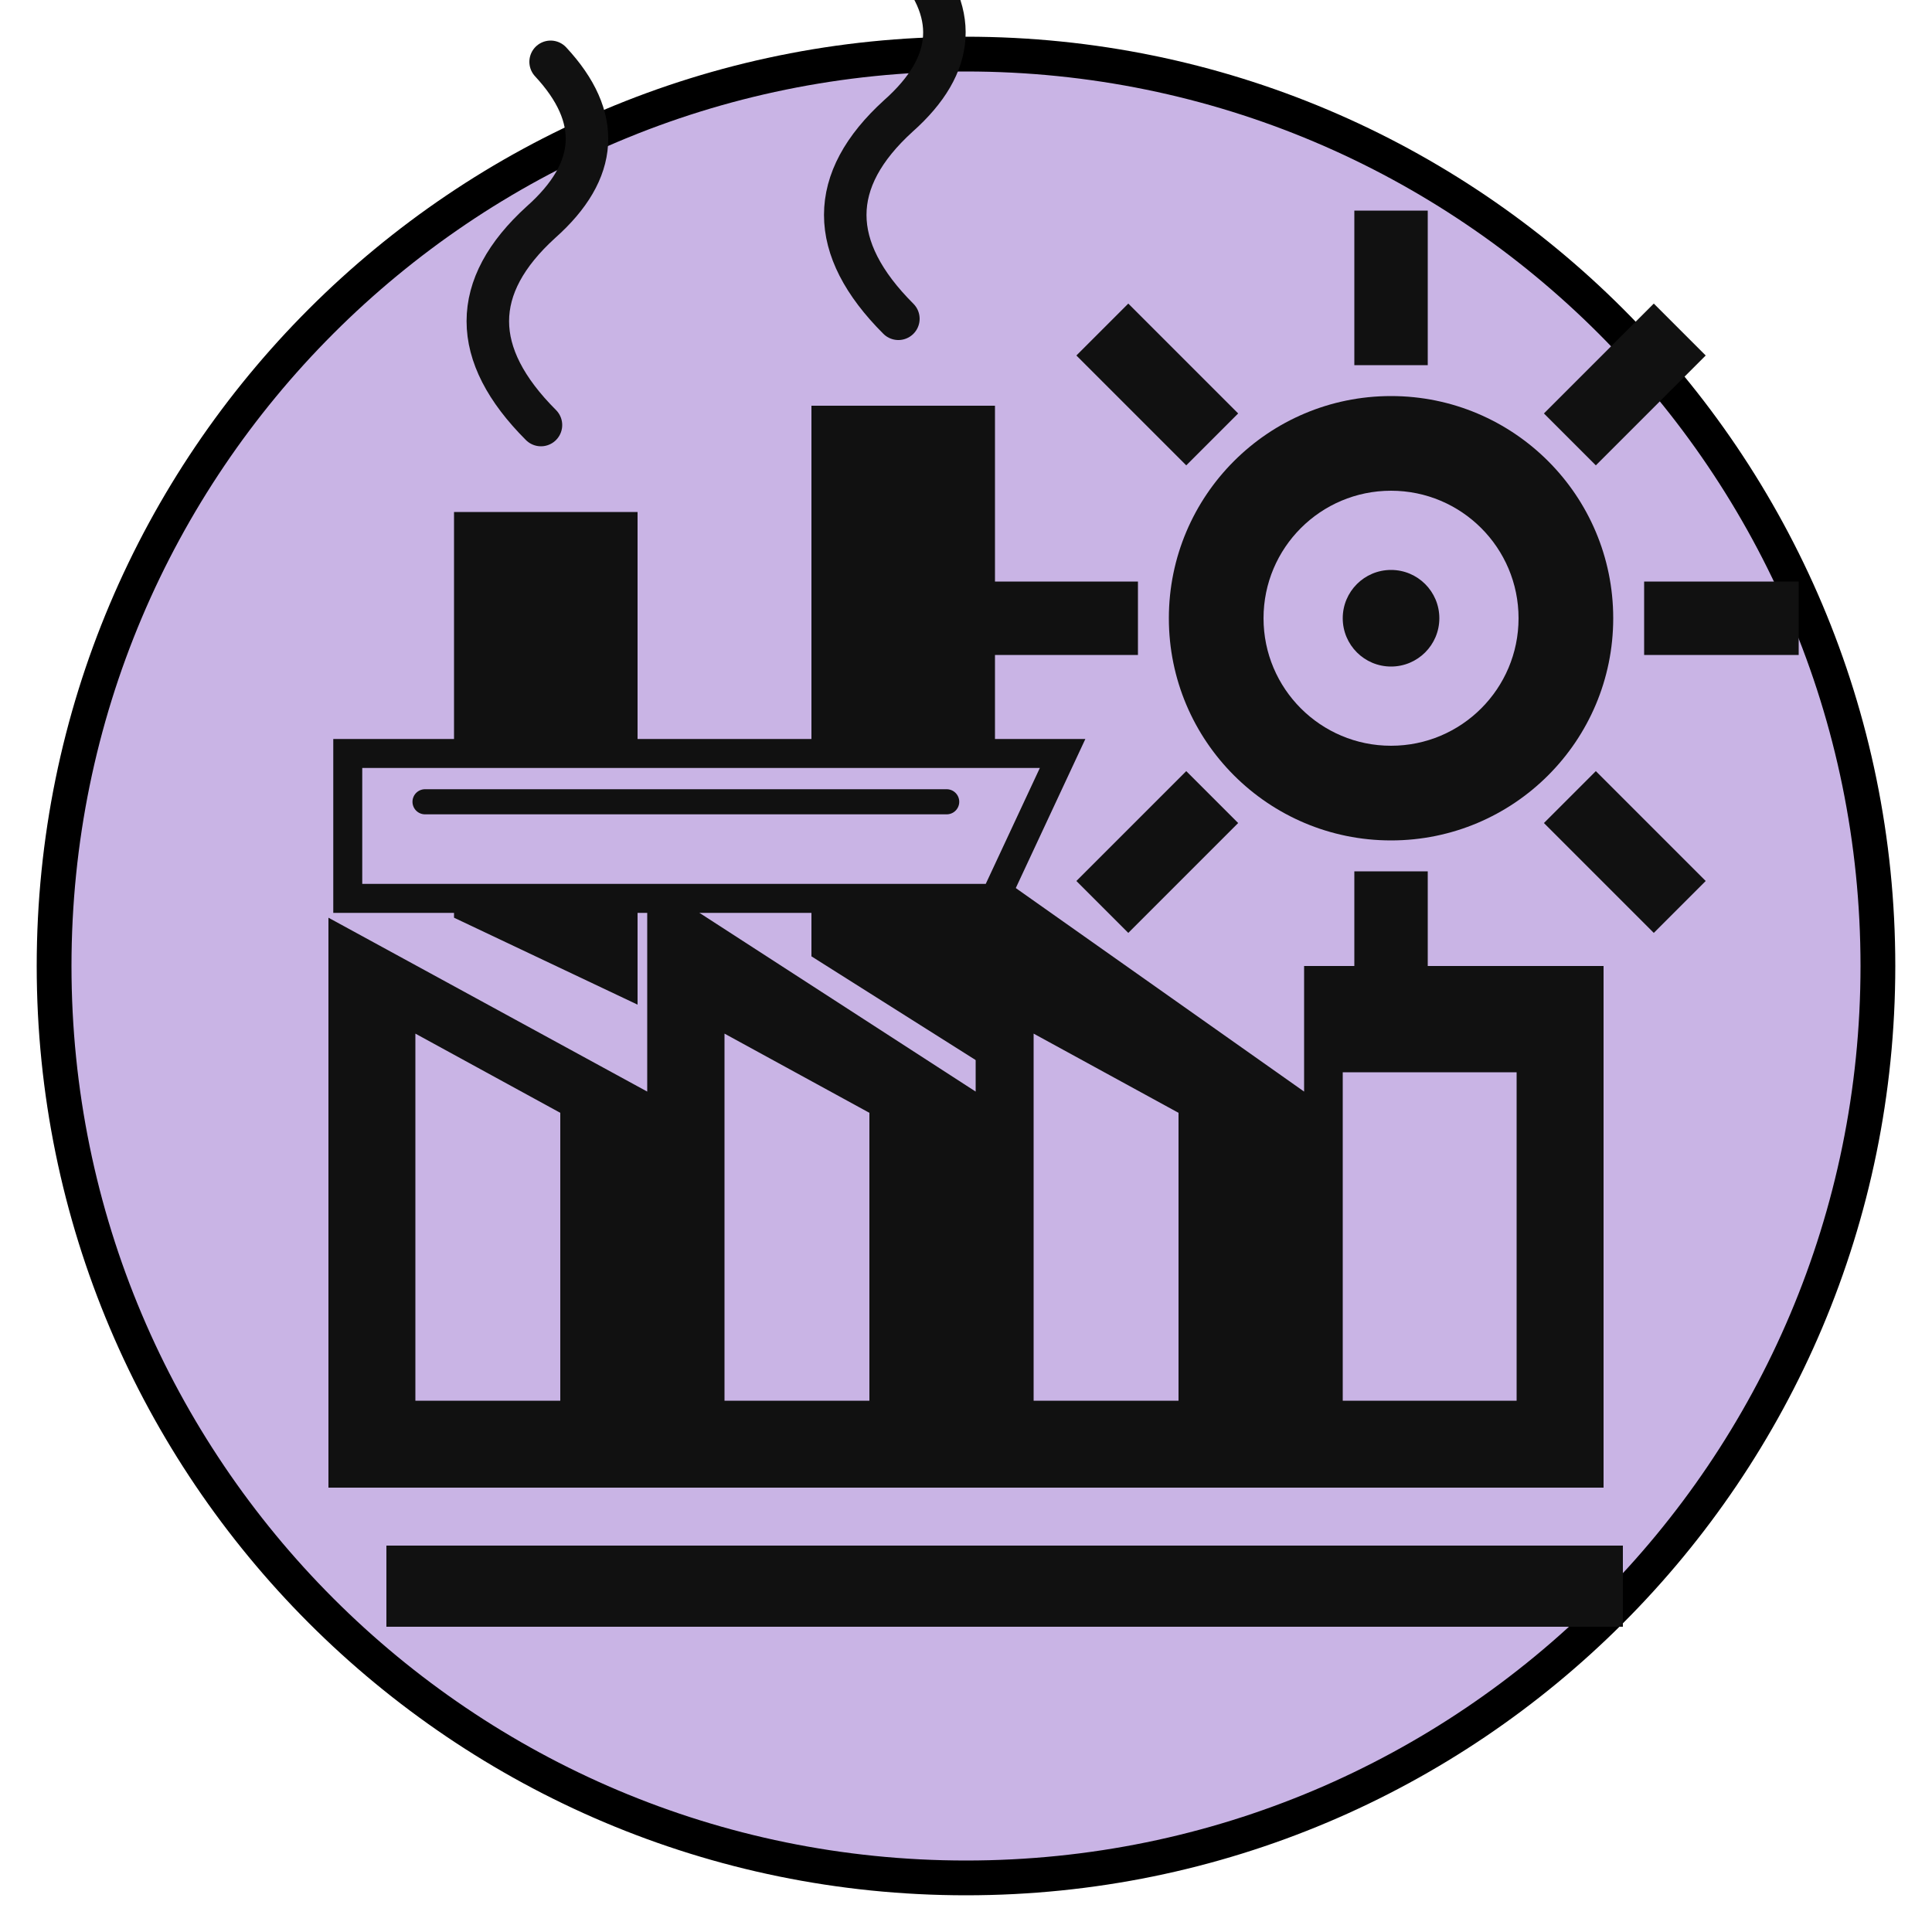
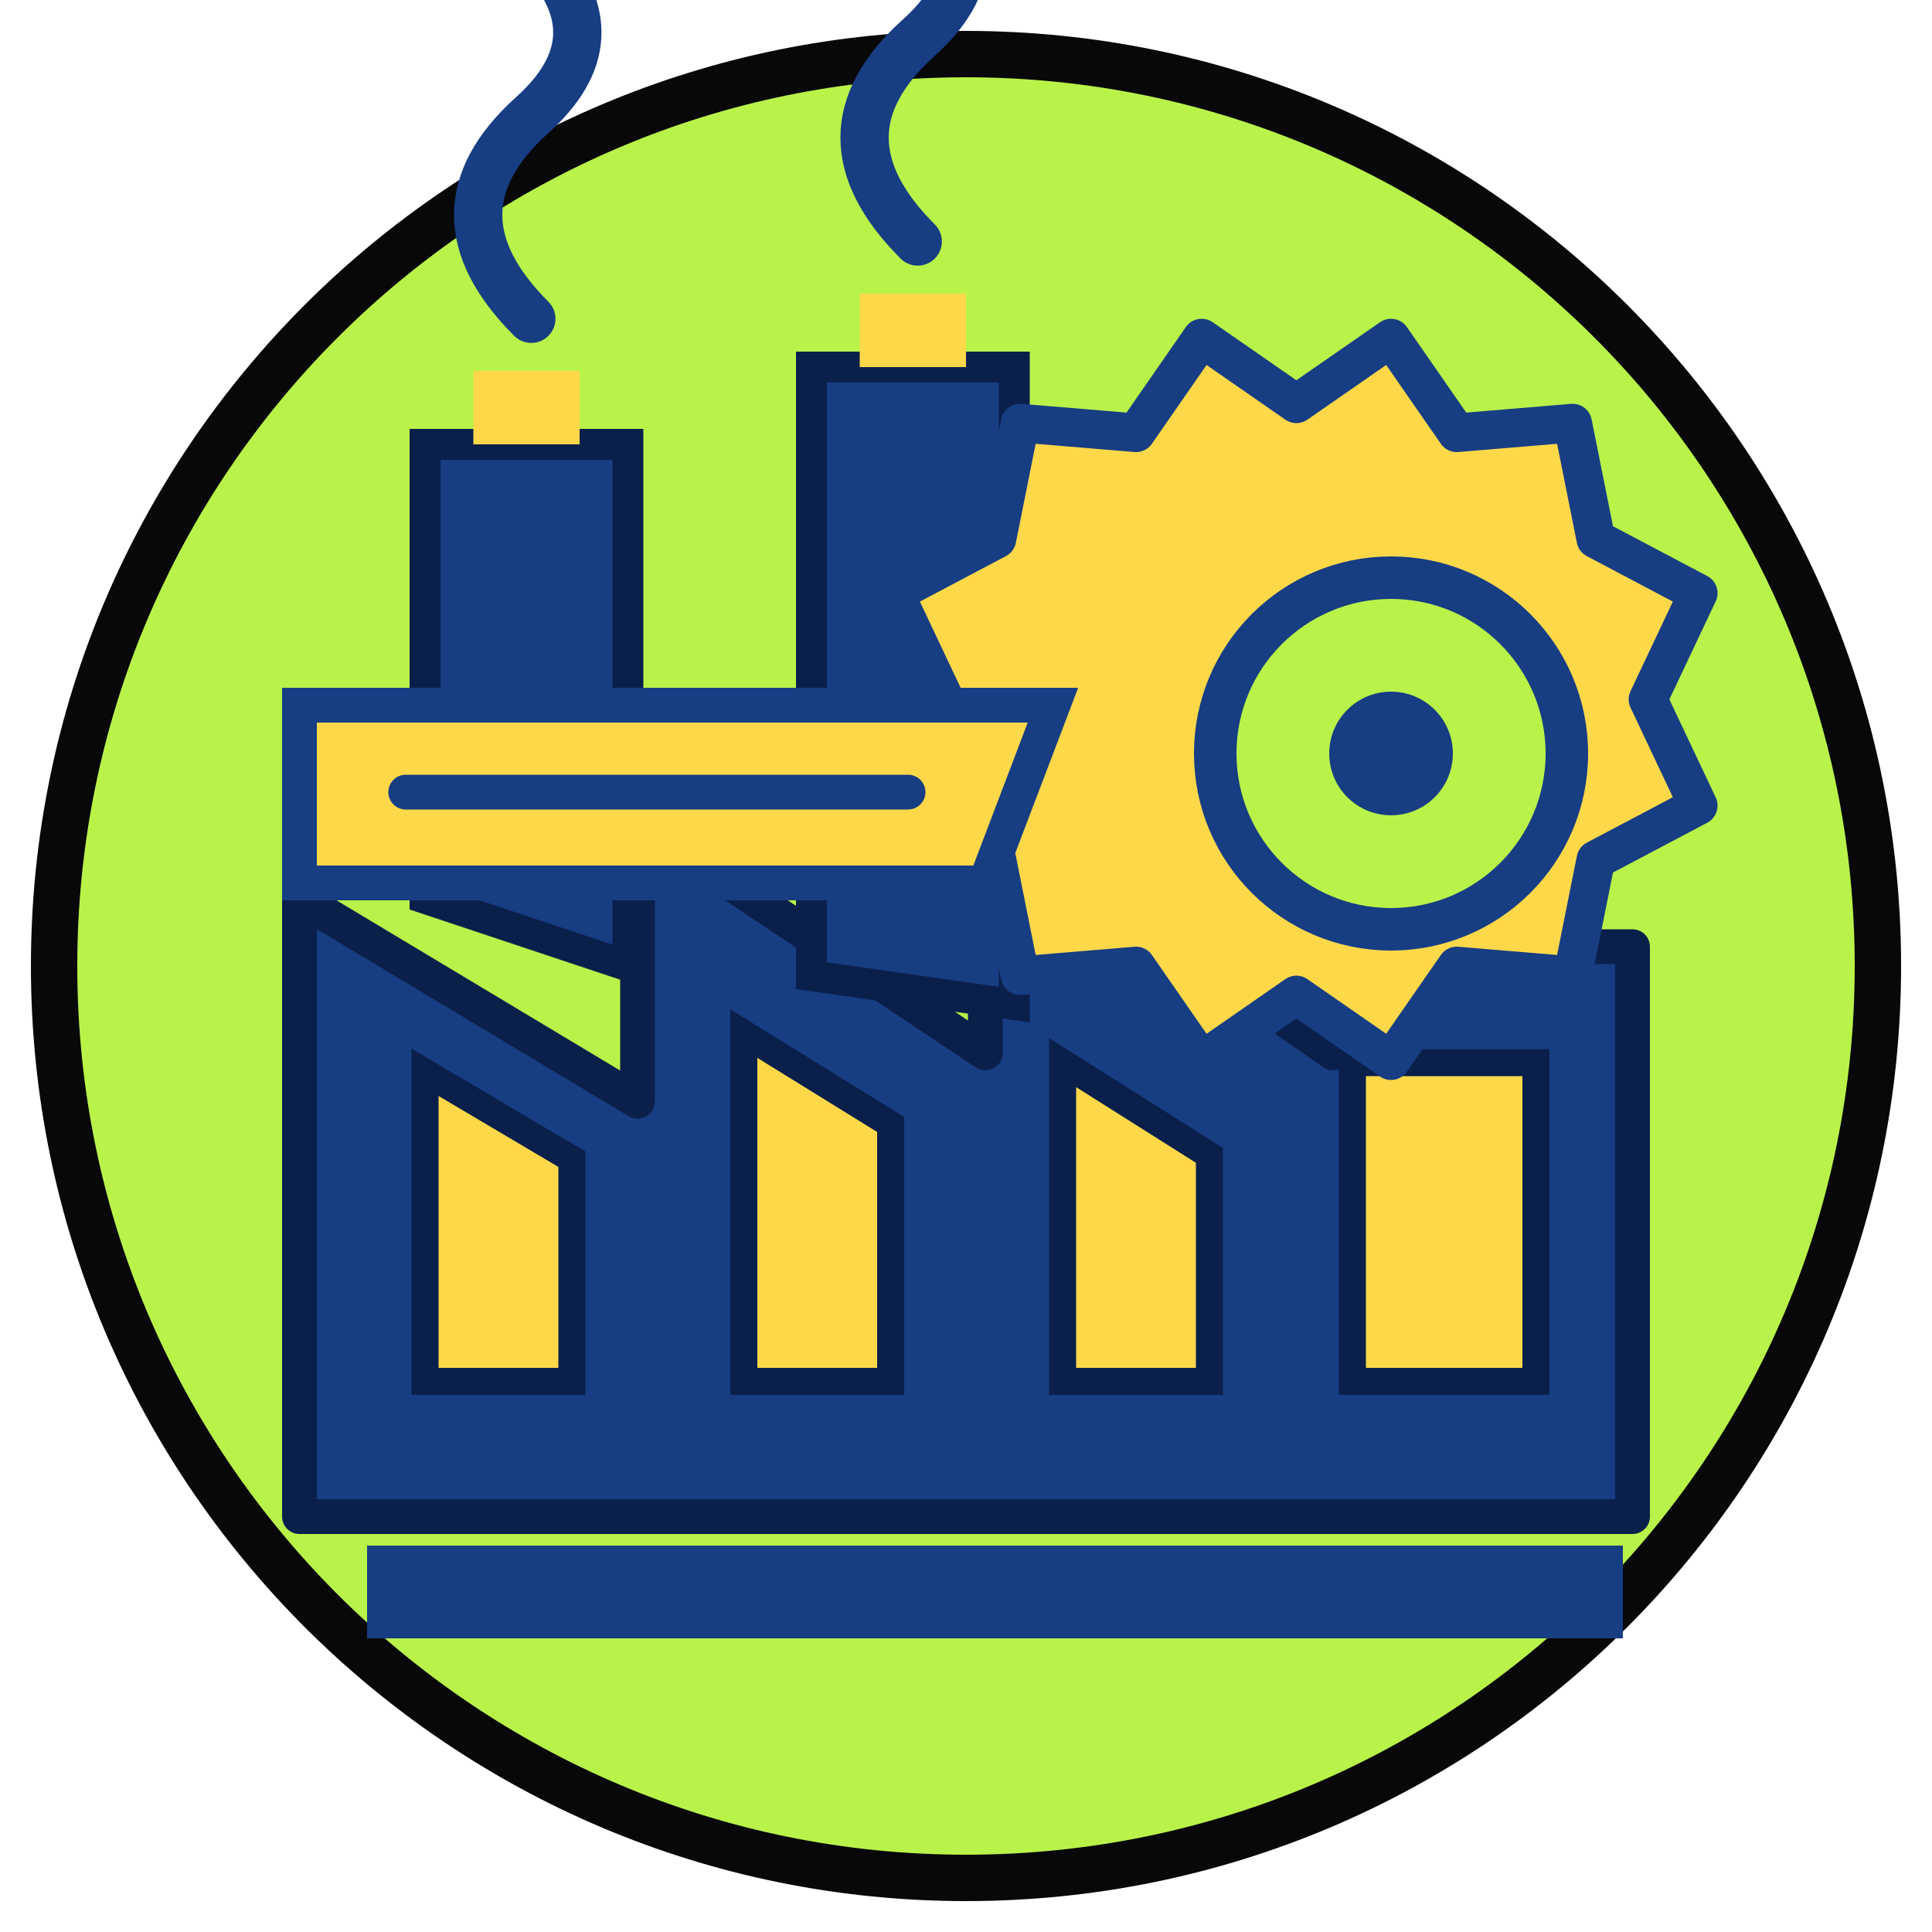
- <svg xmlns="http://www.w3.org/2000/svg" viewBox="0 0 1000 1000" width="1000" height="1000">
-   <circle cx="500" cy="500" r="472" fill="#C9B4E5" stroke="#000" stroke-width="18" />
-   <path d="M170 770V475l165 90V455l170 110V445l170 120V500h155v270z" fill="#111" />
-   <path d="M215 725V535l75 41v149zM375 725V535l75 41v149zM535 725V535l75 41v149zM695 725V555h90v170z" fill="#C9B4E5" />
-   <path d="M200 800h640v42H200z" fill="#111" />
-   <path d="M235 475V265h95v255zM420 495V210h95v345z" fill="#111" />
-   <g fill="none" stroke="#111" stroke-width="22" stroke-linecap="round">
-     <path d="M280 220q-55-55 0-105 45-40 5-83M465 165q-55-55 0-105 45-40 5-83" />
+ <svg xmlns="http://www.w3.org/2000/svg" viewBox="0 0 1000 1000">
+   <circle cx="500" cy="500" r="472" fill="#B9F34A" stroke="#080808" stroke-width="24" />
+   <path d="M155 785V465l175 105V425l180 120V420l180 125V490h155v295z" fill="#173D83" stroke="#0A204B" stroke-width="18" stroke-linejoin="round" />
+   <path d="M220 715V555l76 45v115zM385 715V535l76 47v133zM550 715V550l76 48v117zM700 715V550h95v165z" fill="#FFD84A" stroke="#0A204B" stroke-width="14" />
+   <path d="M190 800h650v48H190z" fill="#173D83" />
+   <path d="M220 465V230h105v270zM420 505V190h105v330z" fill="#173D83" stroke="#0A204B" stroke-width="16" />
+   <path d="M245 230h55v-38h-55zM445 190h55v-38h-55z" fill="#FFD84A" />
+   <g fill="none" stroke="#173D83" stroke-width="25" stroke-linecap="round">
+     <path d="M275 165q-55-55 0-105 45-40 5-83M475 125q-55-55 0-105 45-40 5-83" />
  </g>
-   <circle cx="720" cy="320" r="115" fill="#111" />
-   <circle cx="720" cy="320" r="66" fill="#C9B4E5" />
-   <circle cx="720" cy="320" r="25" fill="#111" />
-   <g stroke="#111" stroke-width="38" stroke-linecap="square">
-     <path d="M720 170v-42m0 384v-42M570 320h-42m384 0h-42M614 214l-30-30m272 272-30-30m0-212 30-30m-272 272 30-30" />
-   </g>
-   <path d="M180 390h370l-35 75H180z" fill="#C9B4E5" stroke="#111" stroke-width="15" />
-   <path d="M220 415h270" stroke="#111" stroke-width="13" stroke-linecap="round" />
+   <path d="M720 175l34 49 60-5 12 60 53 28-26 55 26 55-53 28-12 60-60-5-34 49-49-34-49 34-34-49-60 5-12-60-53-28 26-55-26-55 53-28 12-60 60 5 34-49 49 34z" fill="#FFD84A" stroke="#173D83" stroke-width="20" stroke-linejoin="round" />
+   <circle cx="720" cy="390" r="91" fill="#B9F34A" stroke="#173D83" stroke-width="22" />
+   <circle cx="720" cy="390" r="32" fill="#173D83" />
+   <path d="M155 365h390l-35 92H155z" fill="#FFD84A" stroke="#173D83" stroke-width="18" />
+   <path d="M210 410h260" stroke="#173D83" stroke-width="18" stroke-linecap="round" />
</svg>
